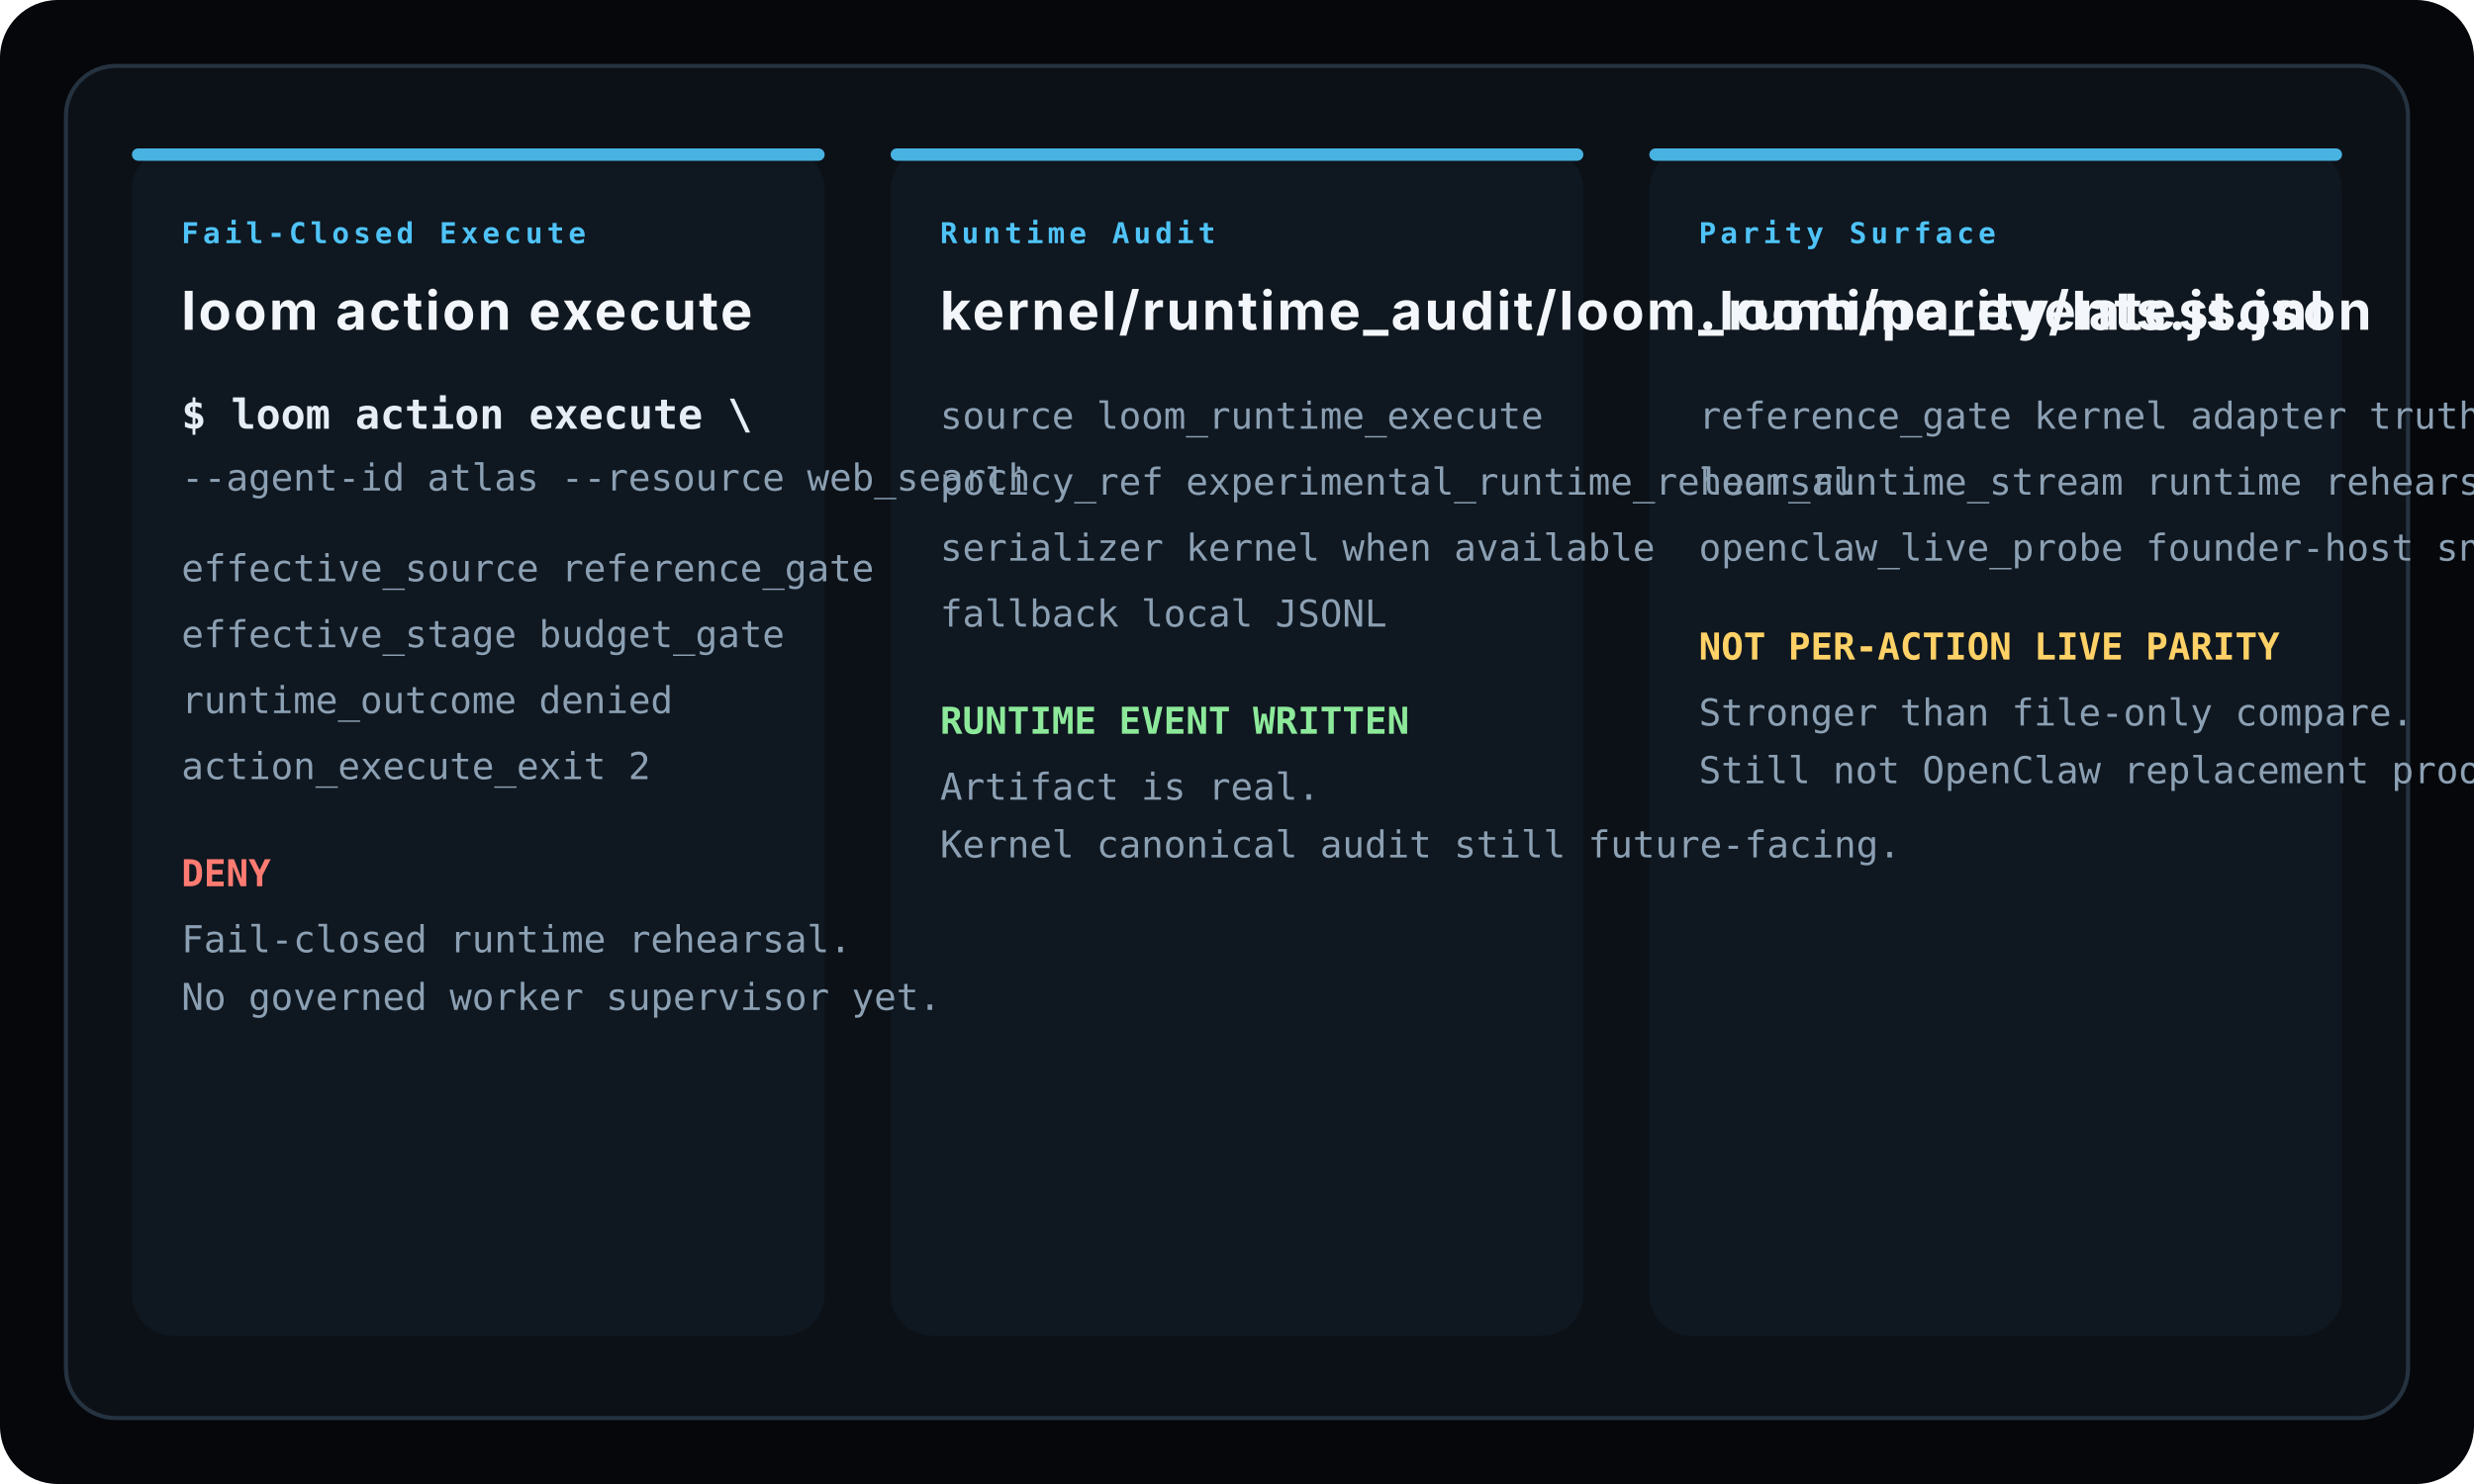
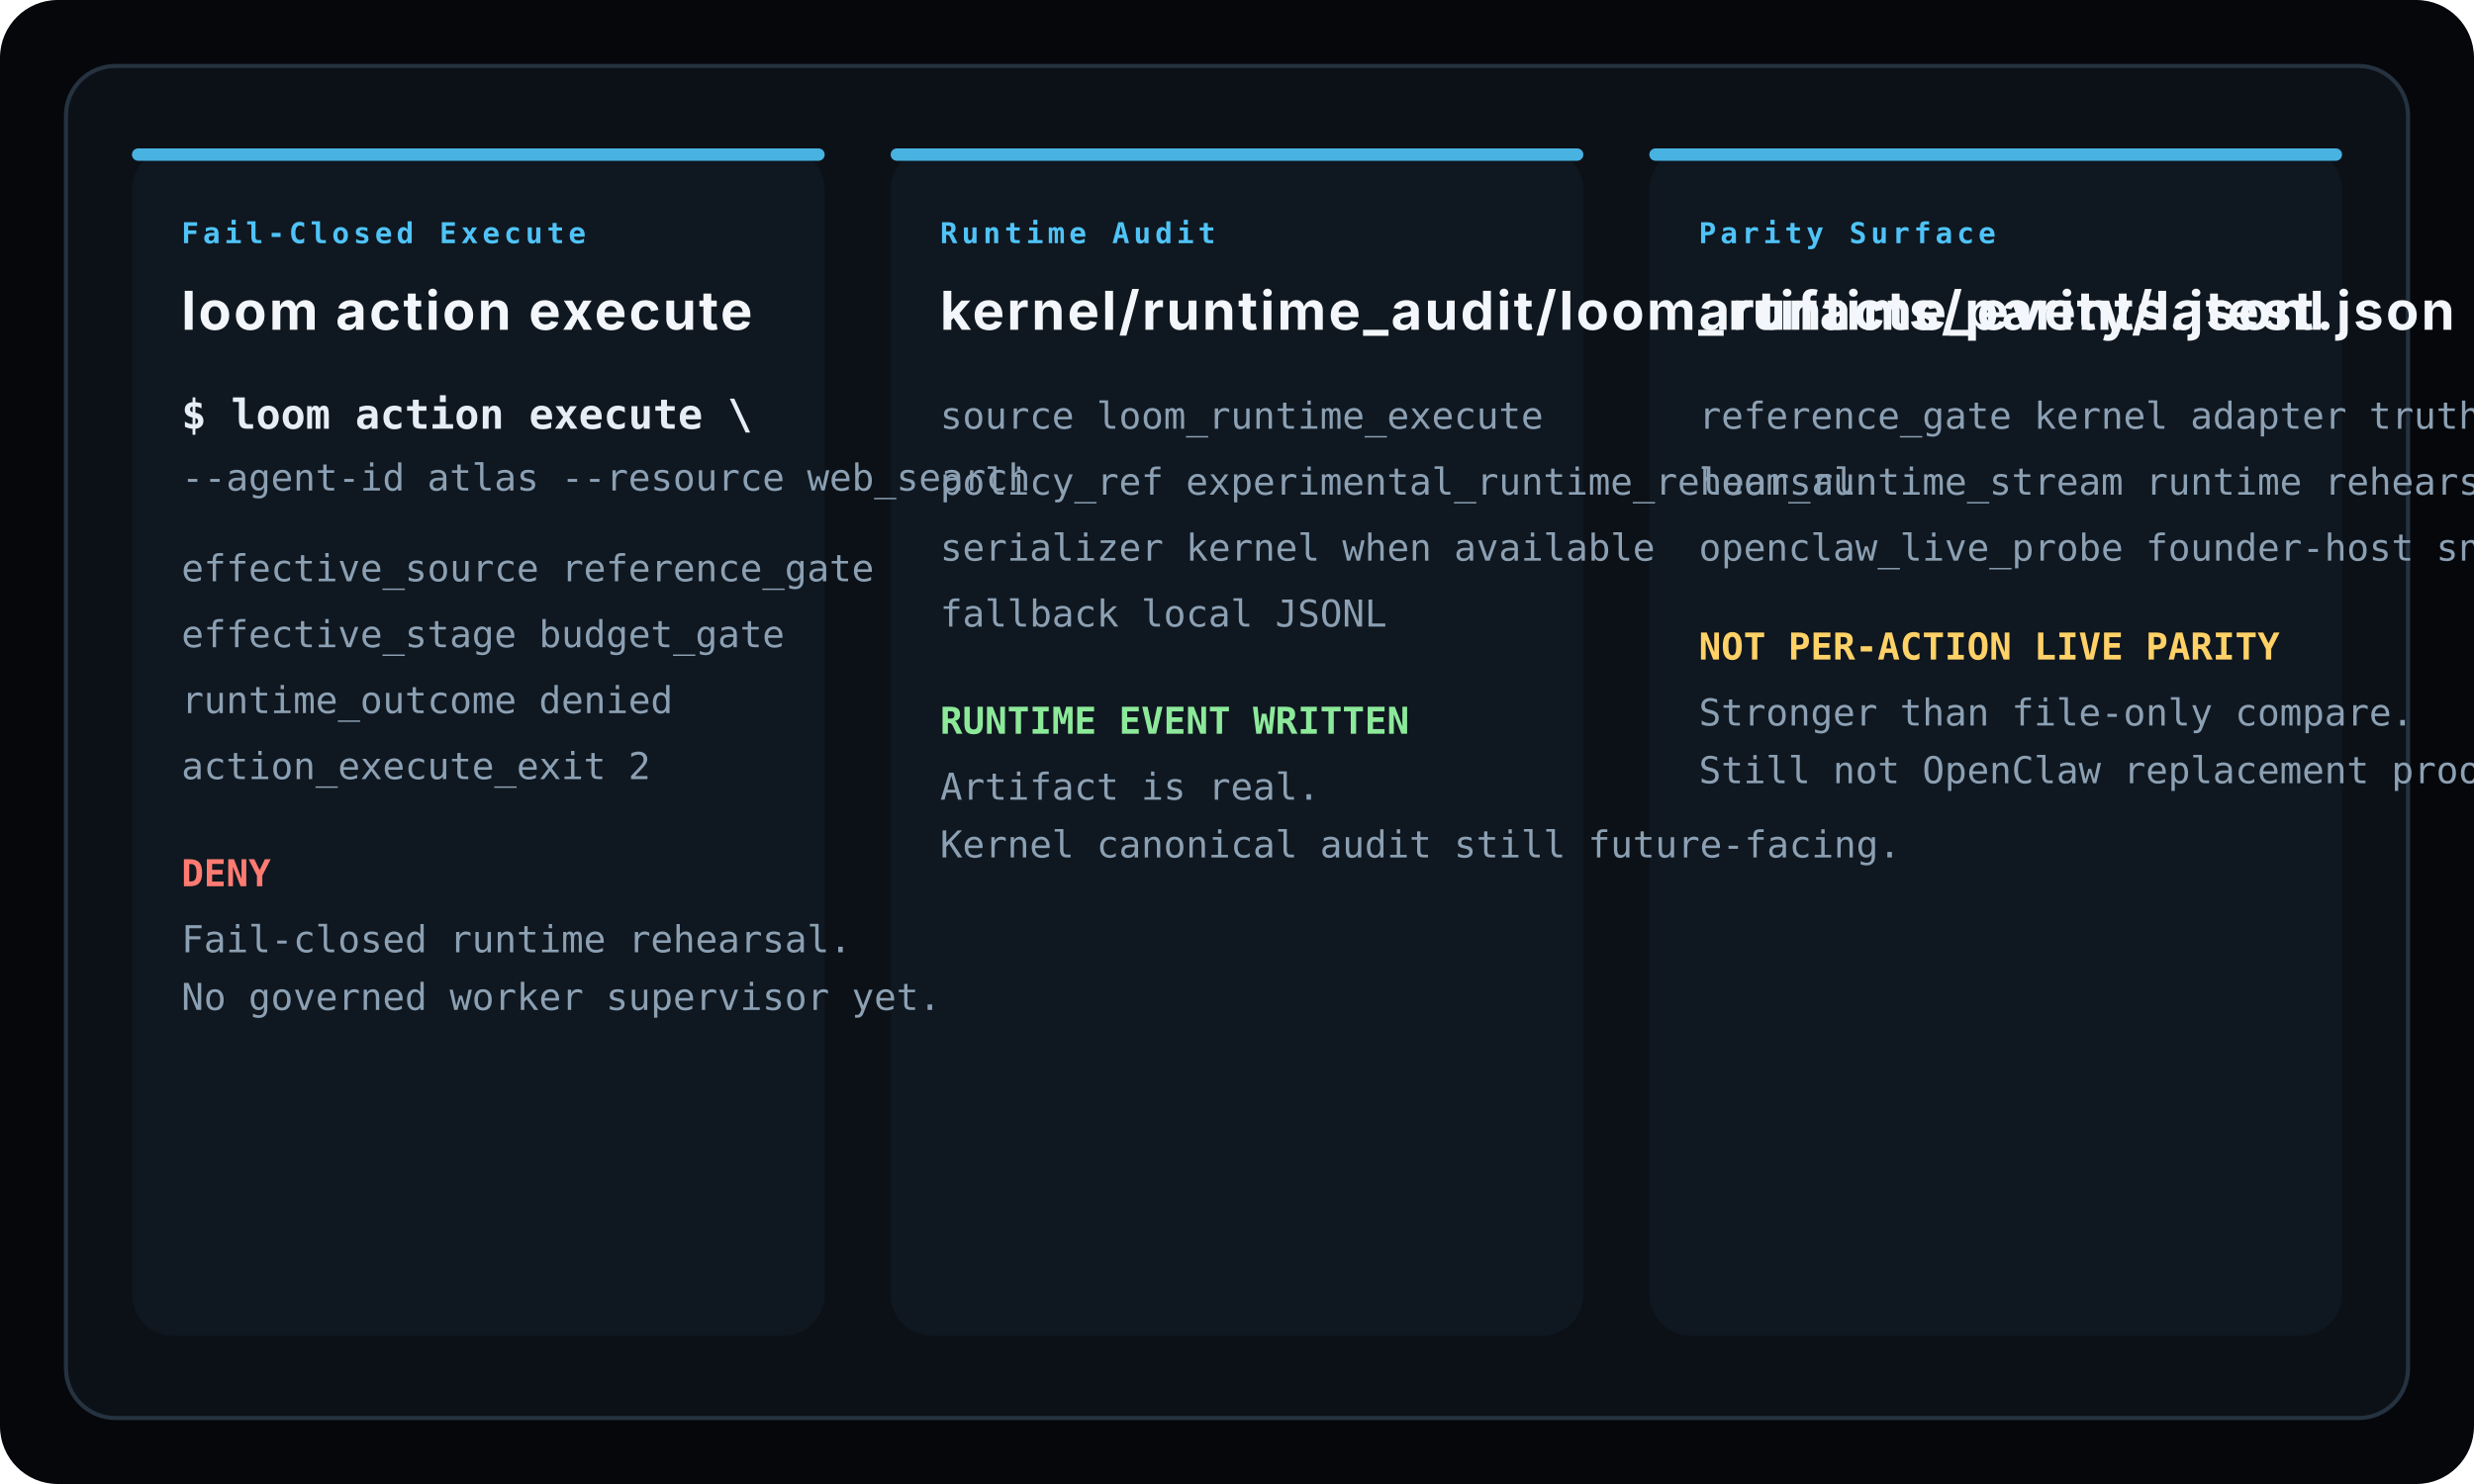
<svg xmlns="http://www.w3.org/2000/svg" viewBox="0 0 1200 720" role="img" aria-labelledby="title desc">
  <defs>
    <style>
      .bg { fill: #05070b; }
      .panel { fill: #0c1117; stroke: #253240; stroke-width: 2; }
      .soft { fill: #0f1720; }
      .line { fill: #e6edf5; font: 600 20px/1 'JetBrains Mono', monospace; }
      .body { fill: #8ca0b3; font: 500 18px/1.45 'JetBrains Mono', monospace; }
      .title { fill: #f3f7fb; font: 700 26px/1 'Space Grotesk', Inter, sans-serif; letter-spacing: 1.2px; }
      .tag { fill: #4fc3f7; font: 700 14px/1 'JetBrains Mono', monospace; letter-spacing: 2px; text-transform: uppercase; }
      .ok { fill: #8ce99a; font: 700 18px/1 'JetBrains Mono', monospace; }
      .warn { fill: #ffd166; font: 700 18px/1 'JetBrains Mono', monospace; }
      .deny { fill: #ff7b72; font: 700 18px/1 'JetBrains Mono', monospace; }
      .rail { fill: #4fc3f7; opacity: .9; }
    </style>
  </defs>
  <rect class="bg" width="1200" height="720" rx="28" />
  <rect class="panel" x="32" y="32" width="1136" height="656" rx="24" />
  <rect class="soft" x="64" y="72" width="336" height="576" rx="20" />
  <rect class="soft" x="432" y="72" width="336" height="576" rx="20" />
  <rect class="soft" x="800" y="72" width="336" height="576" rx="20" />
  <rect class="rail" x="64" y="72" width="336" height="6" rx="3" />
  <rect class="rail" x="432" y="72" width="336" height="6" rx="3" />
  <rect class="rail" x="800" y="72" width="336" height="6" rx="3" />
  <text x="88" y="118" class="tag">Fail-Closed Execute</text>
  <text x="88" y="160" class="title">loom action execute</text>
  <text x="88" y="208" class="line">$ loom action execute \</text>
  <text x="88" y="238" class="body">  --agent-id atlas --resource web_search</text>
  <text x="88" y="282" class="body">effective_source      reference_gate</text>
  <text x="88" y="314" class="body">effective_stage       budget_gate</text>
  <text x="88" y="346" class="body">runtime_outcome       denied</text>
  <text x="88" y="378" class="body">action_execute_exit   2</text>
  <text x="88" y="430" class="deny">DENY</text>
  <text x="88" y="462" class="body">Fail-closed runtime rehearsal.</text>
  <text x="88" y="490" class="body">No governed worker supervisor yet.</text>
  <text x="456" y="118" class="tag">Runtime Audit</text>
  <text x="456" y="160" class="title">kernel/runtime_audit/loom_runtime_events.jsonl</text>
  <text x="456" y="208" class="body">source                loom_runtime_execute</text>
  <text x="456" y="240" class="body">policy_ref            experimental_runtime_rehearsal</text>
  <text x="456" y="272" class="body">serializer            kernel when available</text>
  <text x="456" y="304" class="body">fallback              local JSONL</text>
  <text x="456" y="356" class="ok">RUNTIME EVENT WRITTEN</text>
  <text x="456" y="388" class="body">Artifact is real.</text>
  <text x="456" y="416" class="body">Kernel canonical audit still future-facing.</text>
  <text x="824" y="118" class="tag">Parity Surface</text>
-   <text x="824" y="160" class="title">.loom/parity/latest.json</text>
+   <text x="824" y="160" class="title">artifacts/parity/latest.json</text>
  <text x="824" y="208" class="body">reference_gate        kernel adapter truth</text>
  <text x="824" y="240" class="body">loom_runtime_stream   runtime rehearsal truth</text>
  <text x="824" y="272" class="body">openclaw_live_probe   founder-host snapshot</text>
  <text x="824" y="320" class="warn">NOT PER-ACTION LIVE PARITY</text>
  <text x="824" y="352" class="body">Stronger than file-only compare.</text>
  <text x="824" y="380" class="body">Still not OpenClaw replacement proof.</text>
</svg>
